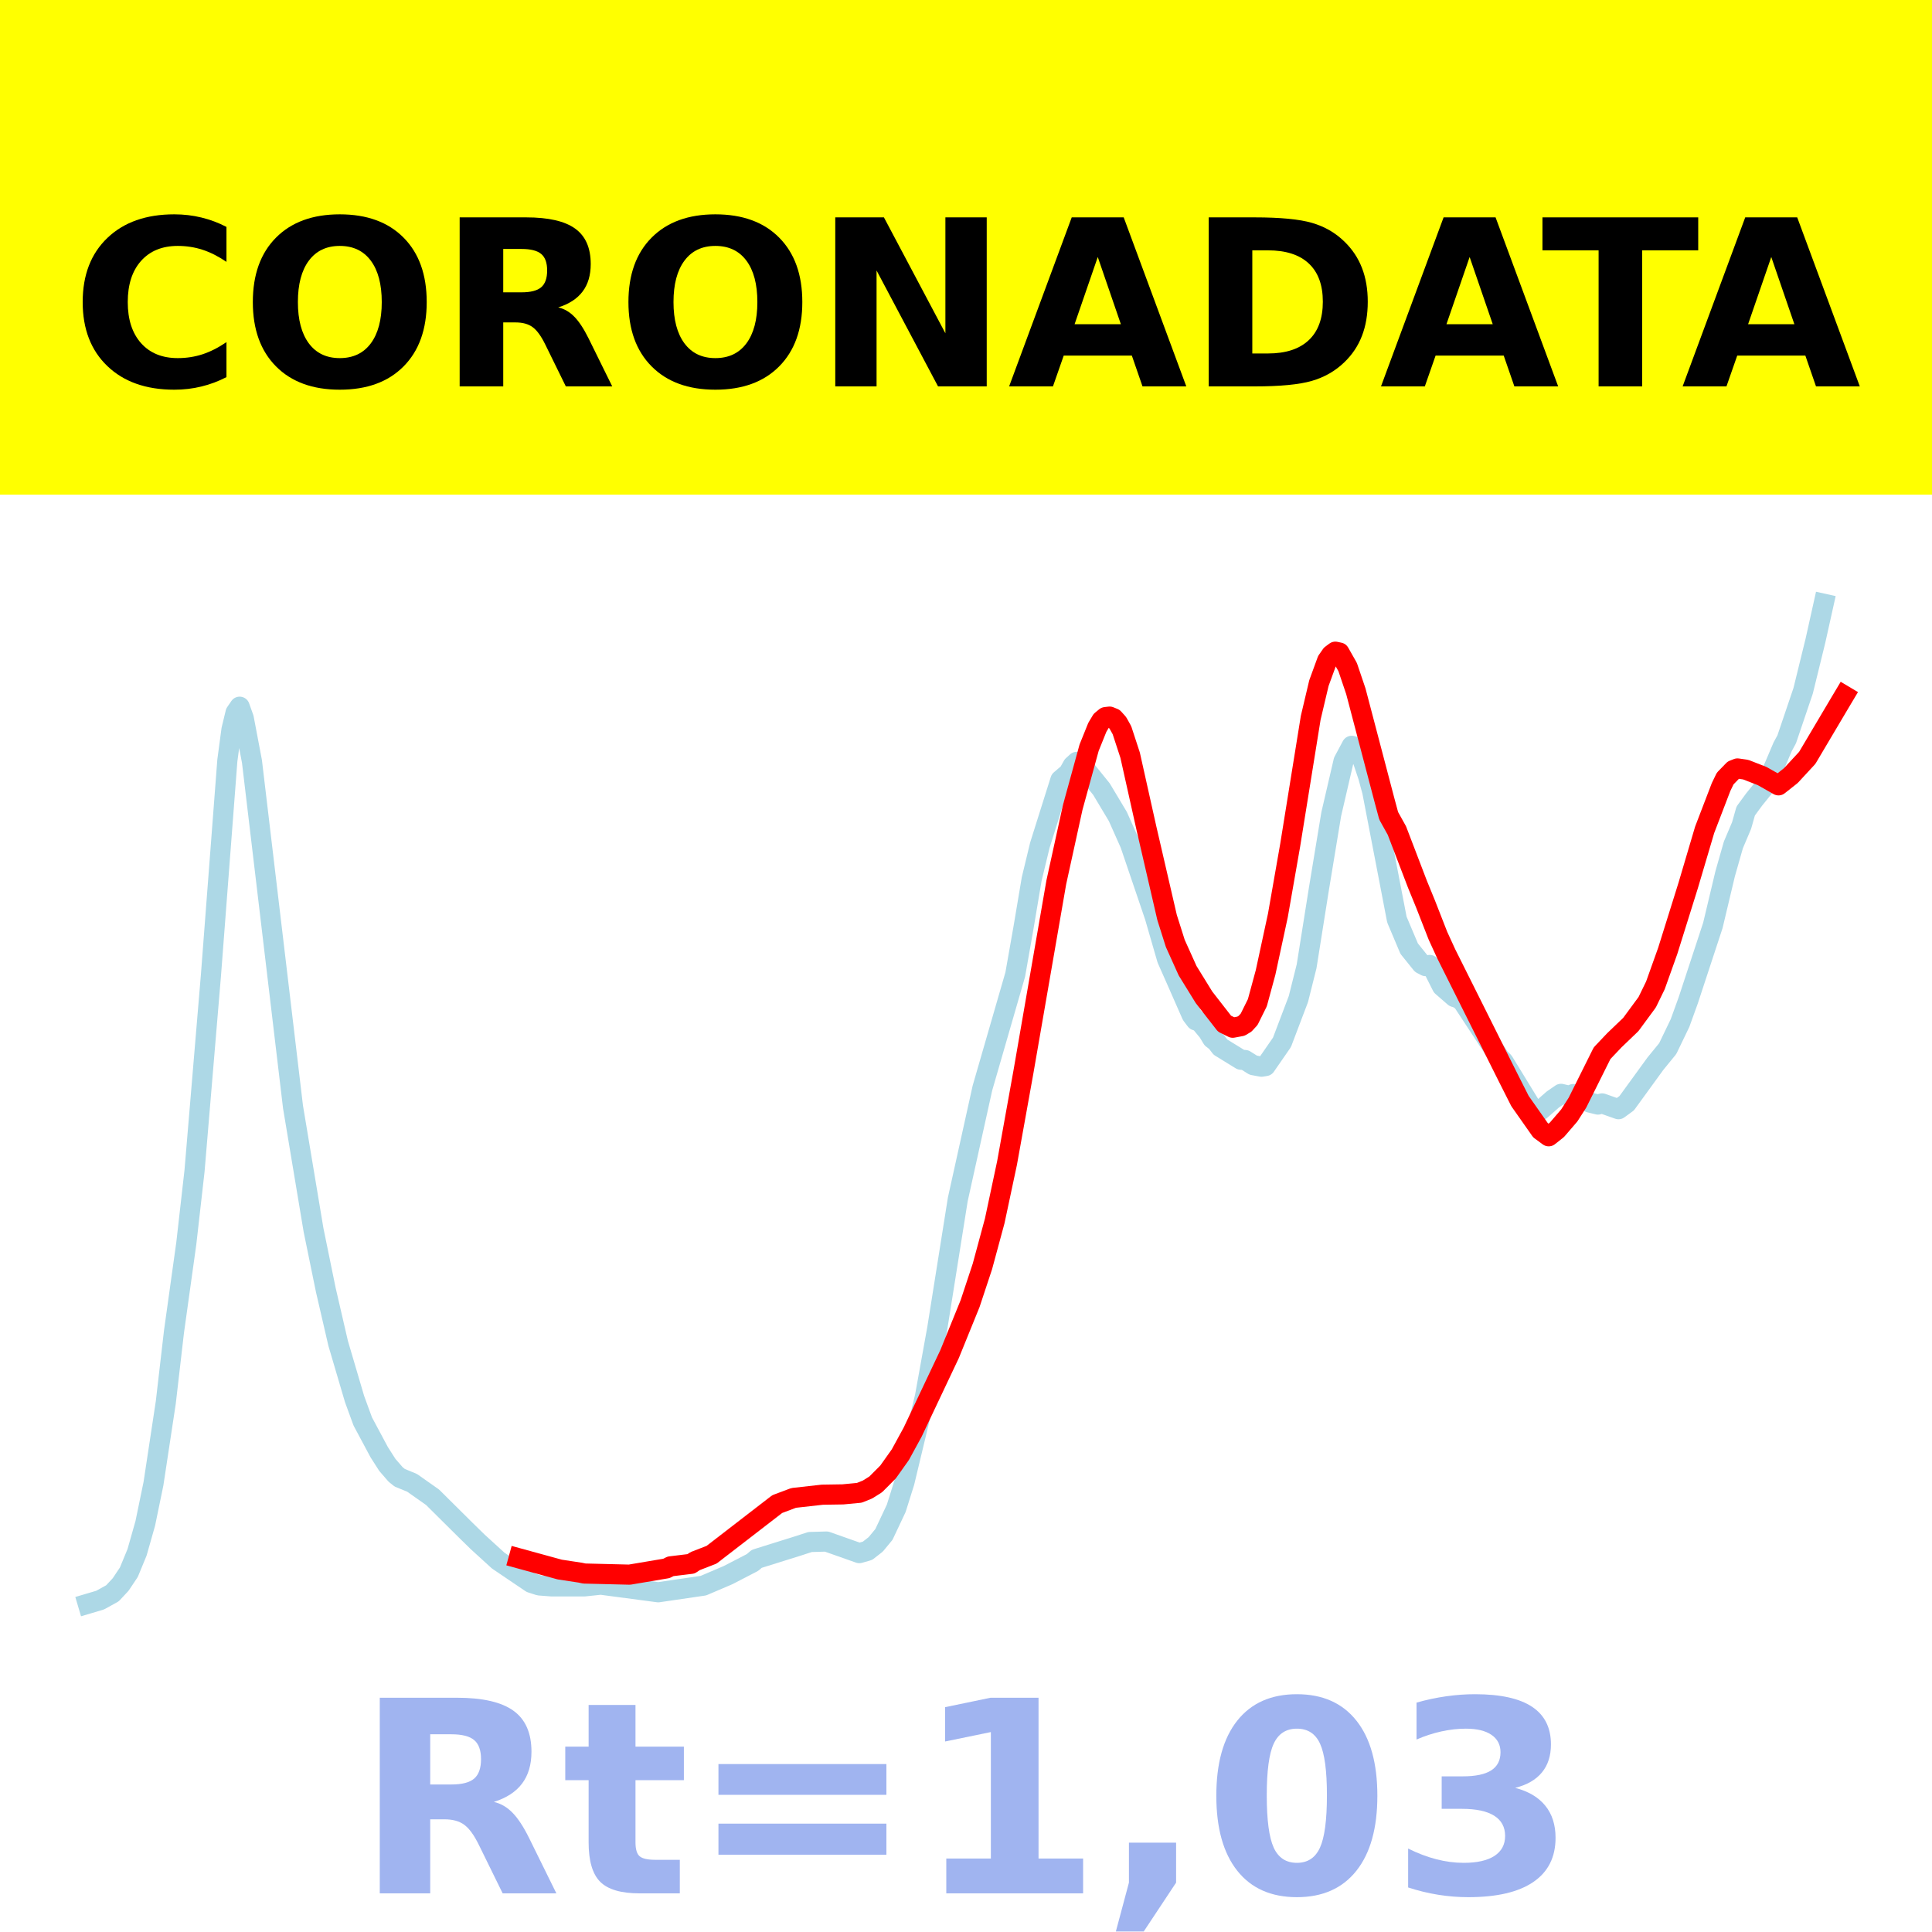
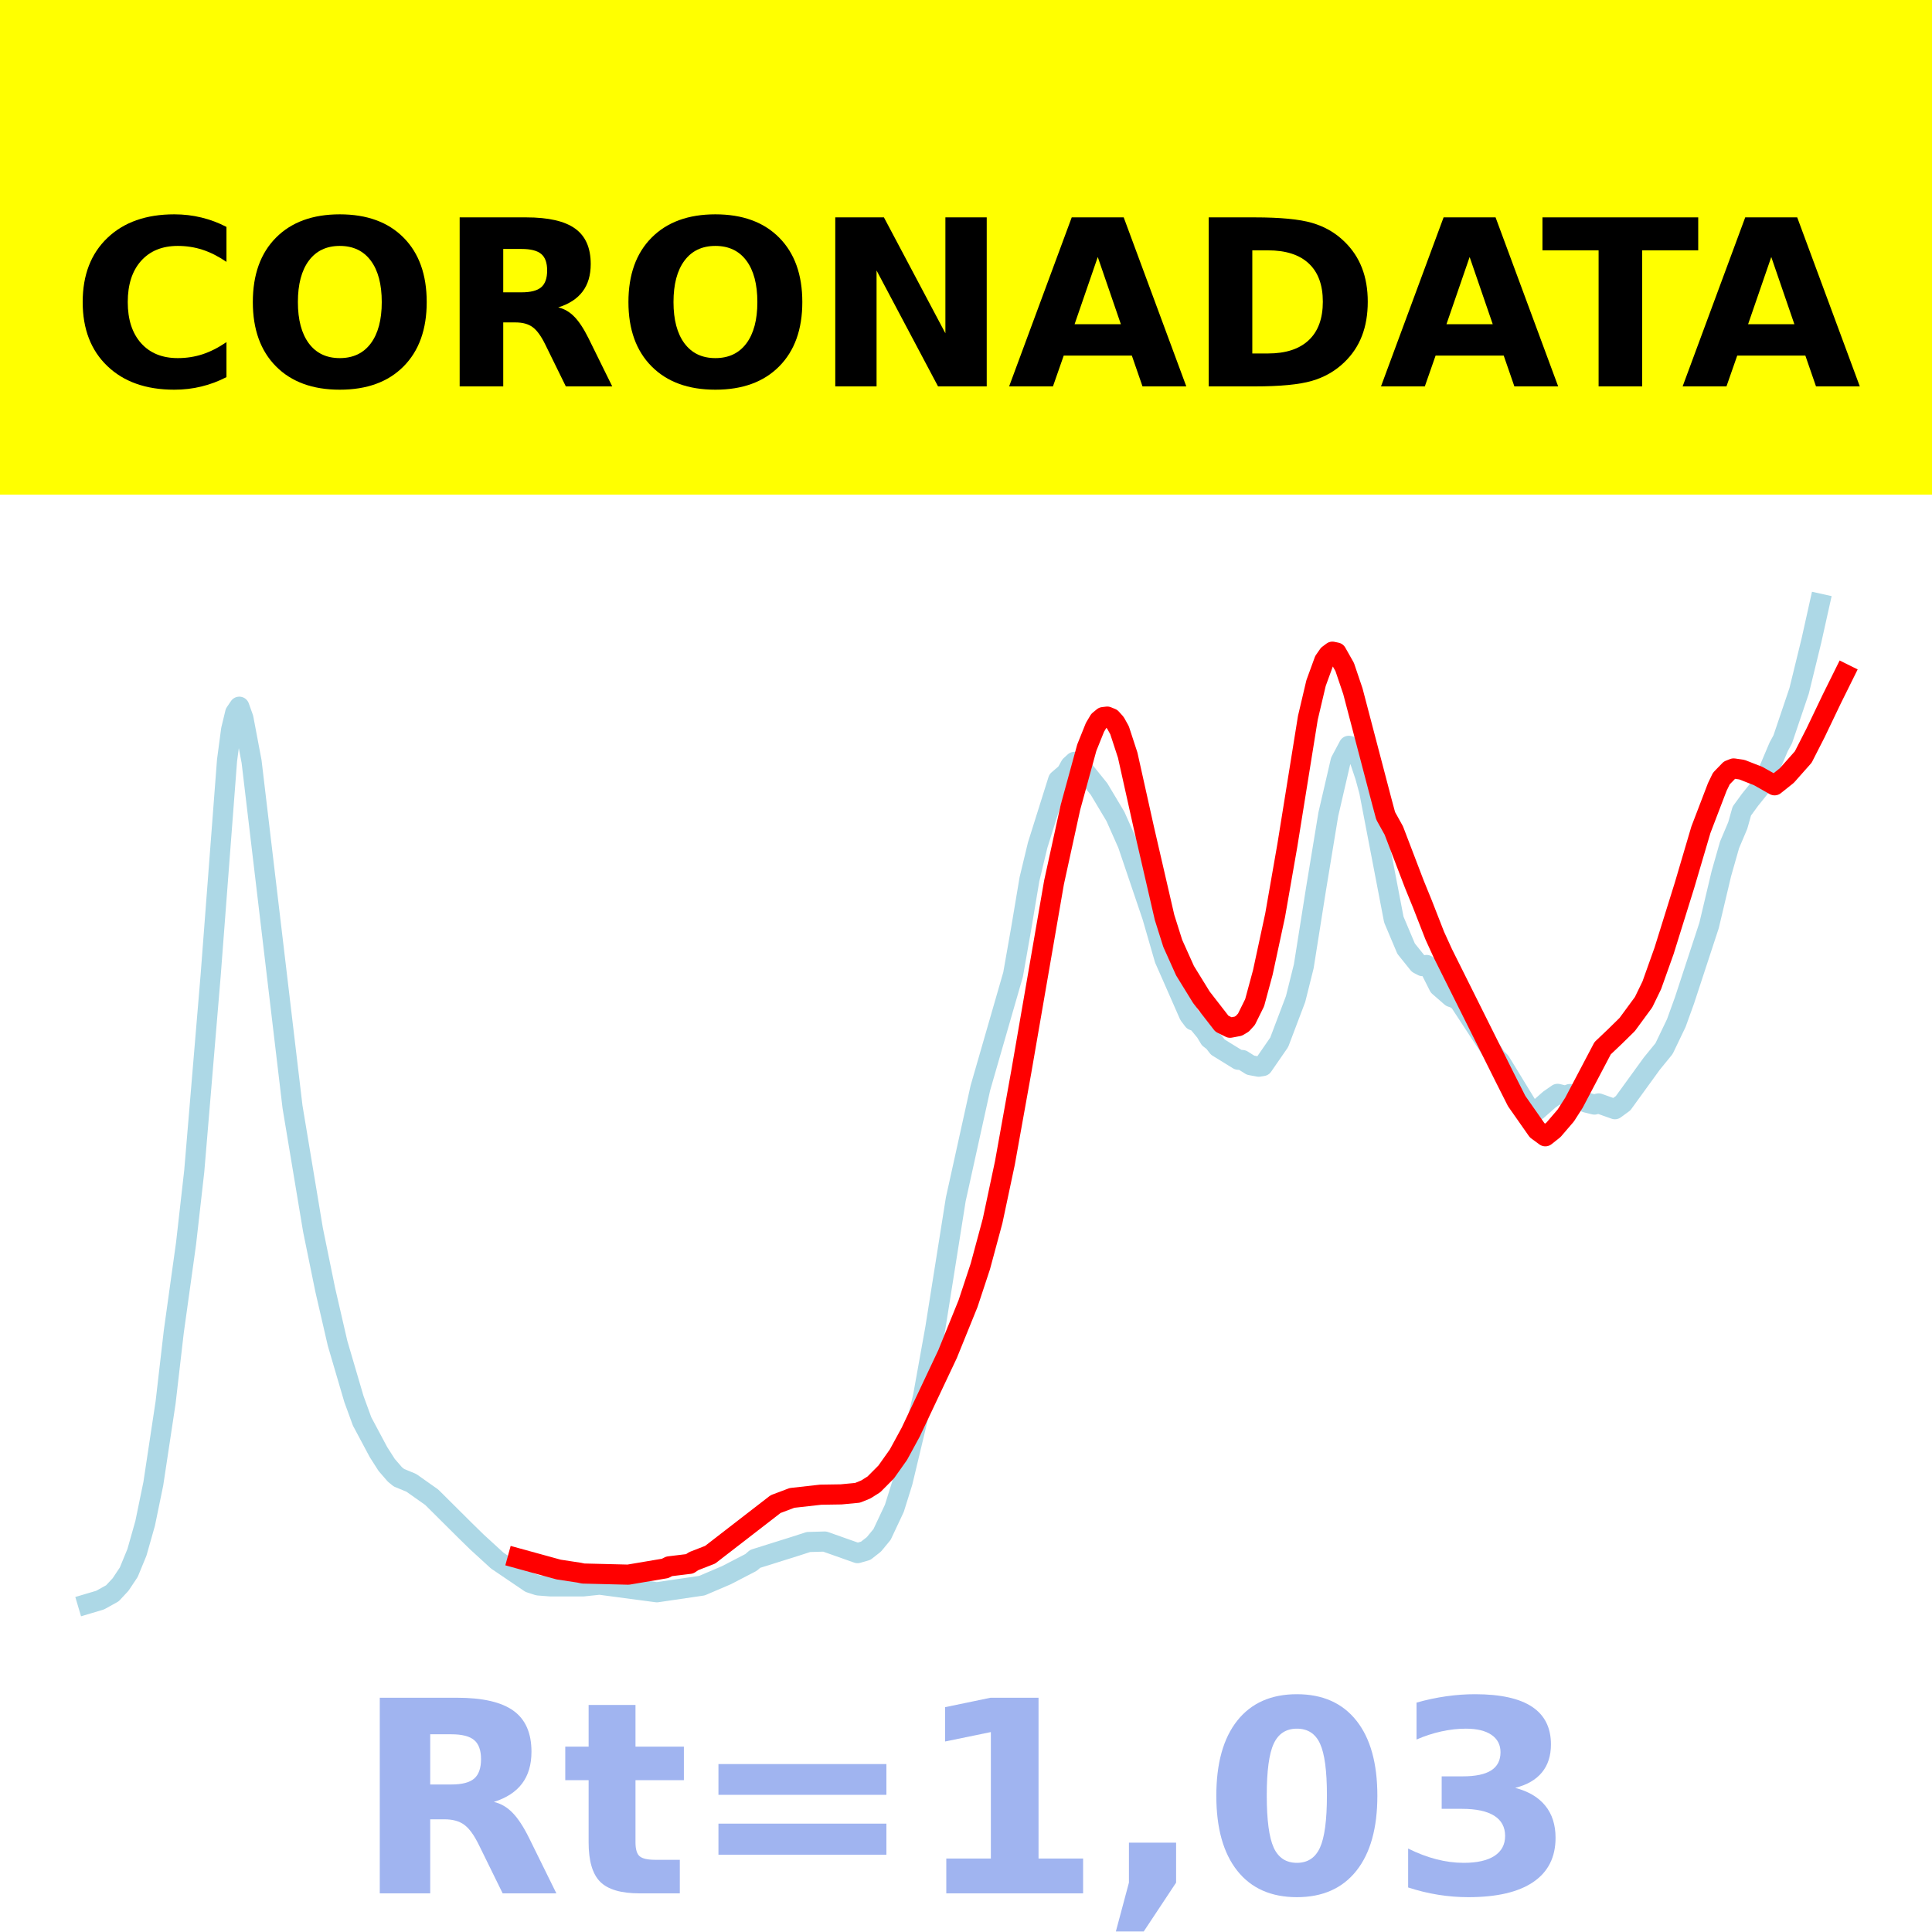
<svg xmlns="http://www.w3.org/2000/svg" xmlns:xlink="http://www.w3.org/1999/xlink" height="144pt" version="1.1" viewBox="0 0 144 144" width="144pt">
  <defs>
    <style type="text/css">*{stroke-linecap:butt;stroke-linejoin:round;}</style>
  </defs>
  <g id="figure_1">
    <g id="patch_1">
      <path d="M 0 144  L 144 144  L 144 0  L 0 0  z " style="fill:#ffffff;" />
    </g>
    <g id="axes_1">
      <g id="patch_2">
        <path d="M 0 144  L 144 144  L 144 0  L 0 0  z " style="fill:#ffffff;" />
      </g>
      <g id="line2d_1">
-         <path clip-path="url(#p4ab853dd65)" d="M 6.545 119.536  L 7.463 119.264  L 8.381 118.756  L 8.992 118.1  L 9.604 117.184  L 10.216 115.701  L 10.828 113.544  L 11.439 110.583  L 12.357 104.528  L 12.969 99.248  L 13.886 92.673  L 14.498 87.28  L 15.721 72.708  L 16.945 56.685  L 17.251 54.389  L 17.556 53.123  L 17.862 52.674  L 18.168 53.531  L 18.78 56.758  L 21.839 82.503  L 23.368 91.673  L 24.285 96.152  L 25.203 100.122  L 26.427 104.276  L 27.038 105.947  L 28.262 108.234  L 28.873 109.189  L 29.485 109.895  L 29.791 110.142  L 30.709 110.518  L 32.238 111.595  L 34.685 114.023  L 35.602 114.92  L 37.132 116.316  L 39.579 117.971  L 40.19 118.169  L 41.108 118.24  L 43.555 118.24  L 44.778 118.111  L 47.837 118.517  L 49.06 118.679  L 52.425 118.186  L 54.26 117.403  L 56.095 116.454  L 56.401 116.188  L 59.46 115.231  L 60.377 114.933  L 61.601 114.897  L 64.048 115.761  L 64.659 115.586  L 65.271 115.109  L 65.883 114.368  L 66.8 112.422  L 67.412 110.473  L 68.941 104.094  L 69.859 99.006  L 71.388 89.395  L 73.223 81.102  L 75.67 72.637  L 76.282 69.166  L 76.894 65.528  L 77.506 62.994  L 78.117 61.051  L 79.035 58.136  L 79.647 57.612  L 79.952 57.064  L 80.258 56.785  L 80.564 56.919  L 82.093 58.812  L 83.317 60.855  L 84.234 62.917  L 86.07 68.322  L 86.987 71.492  L 87.599 72.872  L 88.822 75.652  L 89.128 76.055  L 89.434 76.165  L 90.046 76.905  L 90.352 77.412  L 90.658 77.648  L 90.963 78.045  L 92.493 78.986  L 92.799 79.008  L 93.41 79.392  L 94.022 79.505  L 94.328 79.456  L 95.551 77.688  L 96.775 74.463  L 97.387 72.021  L 98.304 66.25  L 99.222 60.686  L 100.139 56.736  L 100.751 55.589  L 101.057 55.668  L 101.363 56.05  L 101.975 57.873  L 102.28 58.997  L 104.116 68.54  L 105.033 70.709  L 105.951 71.847  L 106.257 72.008  L 106.562 71.923  L 106.868 72.3  L 107.48 73.514  L 108.398 74.311  L 108.703 74.415  L 109.009 74.641  L 111.762 78.832  L 112.068 79.132  L 114.209 82.63  L 114.515 82.799  L 114.821 82.757  L 115.738 81.951  L 116.35 81.529  L 116.962 81.674  L 117.268 81.544  L 117.879 81.737  L 118.491 82.177  L 119.103 82.328  L 119.409 82.241  L 120.632 82.674  L 121.244 82.228  L 123.385 79.28  L 124.302 78.158  L 125.22 76.251  L 125.832 74.558  L 127.667 68.974  L 128.585 65.117  L 129.196 62.974  L 129.808 61.53  L 130.114 60.45  L 130.726 59.613  L 131.643 58.474  L 132.255 57.104  L 132.867 55.664  L 133.172 55.101  L 134.396 51.487  L 135.314 47.746  L 135.925 45  L 135.925 45  " style="fill:none;stroke:#add8e6;stroke-linecap:square;stroke-width:1.5;" />
+         <path clip-path="url(#p276051d98c)" d="M 6.545 119.536  L 7.461 119.264  L 8.376 118.756  L 8.987 118.1  L 9.597 117.184  L 10.207 115.701  L 10.818 113.544  L 11.428 110.583  L 12.343 104.528  L 12.954 99.248  L 13.869 92.673  L 14.479 87.28  L 15.7 72.708  L 16.921 56.685  L 17.226 54.389  L 17.531 53.123  L 17.836 52.674  L 18.141 53.531  L 18.751 56.758  L 21.803 82.503  L 23.329 91.673  L 24.244 96.152  L 25.16 100.122  L 26.38 104.276  L 26.99 105.947  L 28.211 108.234  L 28.821 109.189  L 29.432 109.895  L 29.737 110.142  L 30.652 110.518  L 32.178 111.595  L 34.619 114.023  L 35.535 114.92  L 37.06 116.316  L 39.502 117.971  L 40.112 118.169  L 41.027 118.24  L 43.469 118.24  L 44.689 118.111  L 47.741 118.517  L 48.961 118.679  L 52.318 118.186  L 54.149 117.403  L 55.98 116.454  L 56.285 116.188  L 59.336 115.231  L 60.252 114.933  L 61.472 114.897  L 63.914 115.761  L 64.524 115.586  L 65.134 115.109  L 65.744 114.368  L 66.66 112.422  L 67.27 110.473  L 68.796 104.094  L 69.711 99.006  L 71.237 89.395  L 73.068 81.102  L 75.509 72.637  L 76.12 69.166  L 76.73 65.528  L 77.34 62.994  L 77.95 61.051  L 78.866 58.136  L 79.476 57.612  L 79.781 57.064  L 80.086 56.785  L 80.392 56.919  L 81.917 58.812  L 83.138 60.855  L 84.053 62.917  L 85.884 68.322  L 86.8 71.492  L 87.41 72.872  L 88.631 75.652  L 88.936 76.055  L 89.241 76.165  L 89.851 76.905  L 90.156 77.412  L 90.462 77.648  L 90.767 78.045  L 92.292 78.986  L 92.598 79.008  L 93.208 79.392  L 93.818 79.505  L 94.123 79.456  L 95.344 77.688  L 96.565 74.463  L 97.175 72.021  L 98.09 66.25  L 99.006 60.686  L 99.921 56.736  L 100.531 55.589  L 100.837 55.668  L 101.142 56.05  L 101.752 57.873  L 102.057 58.997  L 103.888 68.54  L 104.804 70.709  L 105.719 71.847  L 106.024 72.008  L 106.329 71.923  L 106.634 72.3  L 107.245 73.514  L 108.16 74.311  L 108.465 74.415  L 108.771 74.641  L 111.517 78.832  L 111.822 79.132  L 113.958 82.63  L 114.263 82.799  L 114.568 82.757  L 115.484 81.951  L 116.094 81.529  L 116.704 81.674  L 117.01 81.544  L 117.62 81.737  L 118.23 82.177  L 118.84 82.328  L 119.146 82.241  L 120.366 82.674  L 120.976 82.228  L 123.113 79.28  L 124.028 78.158  L 124.943 76.251  L 125.554 74.558  L 127.385 68.974  L 128.3 65.117  L 128.91 62.974  L 129.521 61.53  L 129.826 60.45  L 130.436 59.613  L 131.352 58.474  L 131.962 57.104  L 132.572 55.664  L 132.877 55.101  L 134.098 51.487  L 135.013 47.746  L 135.624 45  L 135.624 45  " style="fill:none;stroke:#add8e6;stroke-linecap:square;stroke-width:1.5;" />
      </g>
      <g id="line2d_2">
-         <path clip-path="url(#p4ab853dd65)" d="M 38.661 116.146  L 41.72 116.985  L 43.249 117.217  L 43.555 117.282  L 46.919 117.365  L 49.672 116.901  L 49.978 116.746  L 51.507 116.56  L 51.813 116.356  L 53.037 115.881  L 57.93 112.106  L 59.154 111.646  L 61.295 111.406  L 62.824 111.382  L 64.048 111.266  L 64.659 111.02  L 65.271 110.637  L 66.189 109.715  L 67.106 108.423  L 68.024 106.742  L 70.777 100.925  L 72.306 97.161  L 73.223 94.392  L 74.141 90.998  L 75.059 86.684  L 76.282 79.887  L 78.729 65.769  L 79.952 60.188  L 81.176 55.729  L 81.788 54.212  L 82.093 53.7  L 82.399 53.448  L 82.705 53.412  L 83.011 53.537  L 83.317 53.876  L 83.623 54.424  L 84.234 56.29  L 85.458 61.775  L 86.987 68.384  L 87.599 70.316  L 88.517 72.352  L 89.74 74.333  L 91.269 76.299  L 91.881 76.601  L 92.493 76.486  L 92.799 76.304  L 93.105 75.97  L 93.716 74.737  L 94.328 72.483  L 95.246 68.229  L 96.163 62.992  L 97.692 53.506  L 98.304 50.916  L 98.916 49.241  L 99.222 48.802  L 99.528 48.573  L 99.833 48.637  L 100.445 49.716  L 101.057 51.523  L 103.198 59.67  L 103.504 60.806  L 104.116 61.905  L 105.645 65.897  L 106.257 67.394  L 107.174 69.739  L 107.786 71.075  L 112.374 80.251  L 113.291 82.066  L 114.821 84.243  L 115.432 84.692  L 116.044 84.209  L 116.962 83.142  L 117.573 82.189  L 119.409 78.501  L 120.326 77.534  L 121.55 76.361  L 122.773 74.7  L 123.385 73.442  L 124.302 70.876  L 125.832 65.983  L 127.055 61.849  L 128.279 58.659  L 128.585 58.028  L 129.196 57.398  L 129.502 57.276  L 130.114 57.364  L 131.337 57.841  L 132.561 58.535  L 133.478 57.81  L 134.702 56.486  L 137.149 52.357  L 137.455 51.844  L 137.455 51.844  " style="fill:none;stroke:#ff0000;stroke-linecap:square;stroke-width:1.5;" />
+         <path clip-path="url(#p276051d98c)" d="M 38.586 116.146  L 41.638 116.985  L 43.163 117.217  L 43.469 117.282  L 46.825 117.365  L 49.572 116.901  L 49.877 116.746  L 51.402 116.56  L 51.708 116.356  L 52.928 115.881  L 57.811 112.106  L 59.031 111.646  L 61.167 111.406  L 62.693 111.382  L 63.914 111.266  L 64.524 111.02  L 65.134 110.637  L 66.05 109.715  L 66.965 108.423  L 67.88 106.742  L 70.627 100.925  L 72.153 97.161  L 73.068 94.392  L 73.983 90.998  L 74.899 86.684  L 76.12 79.887  L 78.561 65.769  L 79.781 60.188  L 81.002 55.729  L 81.612 54.212  L 81.917 53.7  L 82.223 53.448  L 82.528 53.412  L 82.833 53.537  L 83.138 53.876  L 83.443 54.424  L 84.053 56.29  L 85.274 61.775  L 86.8 68.384  L 87.41 70.316  L 88.325 72.352  L 89.546 74.333  L 91.072 76.299  L 91.682 76.601  L 92.292 76.486  L 92.598 76.304  L 92.903 75.97  L 93.513 74.737  L 94.123 72.483  L 95.039 68.229  L 95.954 62.992  L 97.48 53.506  L 98.09 50.916  L 98.701 49.241  L 99.006 48.802  L 99.311 48.573  L 99.616 48.637  L 100.226 49.716  L 100.837 51.523  L 102.973 59.67  L 103.278 60.806  L 103.888 61.905  L 105.414 65.897  L 106.024 67.394  L 106.94 69.739  L 107.55 71.075  L 112.127 80.251  L 113.043 82.066  L 114.568 84.243  L 115.179 84.692  L 115.789 84.209  L 116.704 83.142  L 117.315 82.189  L 119.451 78.129  L 120.366 77.26  L 121.282 76.361  L 122.502 74.7  L 123.113 73.442  L 124.028 70.876  L 125.554 65.983  L 126.774 61.849  L 127.995 58.659  L 128.3 58.028  L 128.91 57.398  L 129.216 57.276  L 129.826 57.364  L 131.046 57.841  L 132.267 58.532  L 133.182 57.802  L 134.403 56.424  L 135.319 54.628  L 136.539 52.08  L 137.455 50.233  L 137.455 50.233  " style="fill:none;stroke:#ff0000;stroke-linecap:square;stroke-width:1.5;" />
      </g>
      <g id="patch_3">
        <path d="M 0 144  L 0 0  " style="fill:none;stroke:#ffffff;stroke-linecap:square;stroke-linejoin:miter;stroke-width:0.8;" />
      </g>
      <g id="patch_4">
        <path d="M 144 144  L 144 0  " style="fill:none;stroke:#ffffff;stroke-linecap:square;stroke-linejoin:miter;stroke-width:0.8;" />
      </g>
      <g id="patch_5">
        <path d="M 0 144  L 144 144  " style="fill:none;stroke:#ffffff;stroke-linecap:square;stroke-linejoin:miter;stroke-width:0.8;" />
      </g>
      <g id="patch_6">
        <path d="M 0 0  L 144 0  " style="fill:none;stroke:#ffffff;stroke-linecap:square;stroke-linejoin:miter;stroke-width:0.8;" />
      </g>
    </g>
    <g id="text_1">
      <g id="patch_7">
        <path d="M -64.848 36.368  L 208.848 36.368  L 208.848 -7.654  L -64.848 -7.654  z " style="fill:#ffff00;stroke:#ffff00;stroke-linejoin:miter;" />
      </g>
      <g transform="translate(72 9.45018)scale(0.1728 -0.1728)" />
      <g transform="translate(-60.87375 28.8)scale(0.1728 -0.1728)">
        <defs>
          <path id="DejaVuSans-Bold-32" />
          <path d="M 67 4  Q 61.812 1.312 56.203 -0.047  Q 50.594 -1.422 44.484 -1.422  Q 26.266 -1.422 15.625 8.766  Q 4.984 18.953 4.984 36.375  Q 4.984 53.859 15.625 64.031  Q 26.266 74.219 44.484 74.219  Q 50.594 74.219 56.203 72.844  Q 61.812 71.484 67 68.797  L 67 53.719  Q 61.766 57.281 56.688 58.938  Q 51.609 60.594 46 60.594  Q 35.938 60.594 30.172 54.141  Q 24.422 47.703 24.422 36.375  Q 24.422 25.094 30.172 18.641  Q 35.938 12.203 46 12.203  Q 51.609 12.203 56.688 13.859  Q 61.766 15.531 67 19.094  z " id="DejaVuSans-Bold-67" />
          <path d="M 42.484 60.594  Q 33.891 60.594 29.156 54.25  Q 24.422 47.906 24.422 36.375  Q 24.422 24.906 29.156 18.547  Q 33.891 12.203 42.484 12.203  Q 51.125 12.203 55.859 18.547  Q 60.594 24.906 60.594 36.375  Q 60.594 47.906 55.859 54.25  Q 51.125 60.594 42.484 60.594  z M 42.484 74.219  Q 60.062 74.219 70.016 64.156  Q 79.984 54.109 79.984 36.375  Q 79.984 18.703 70.016 8.641  Q 60.062 -1.422 42.484 -1.422  Q 24.953 -1.422 14.969 8.641  Q 4.984 18.703 4.984 36.375  Q 4.984 54.109 14.969 64.156  Q 24.953 74.219 42.484 74.219  z " id="DejaVuSans-Bold-79" />
          <path d="M 35.891 40.578  Q 41.797 40.578 44.359 42.766  Q 46.922 44.969 46.922 50  Q 46.922 54.984 44.359 57.125  Q 41.797 59.281 35.891 59.281  L 27.984 59.281  L 27.984 40.578  z M 27.984 27.594  L 27.984 0  L 9.188 0  L 9.188 72.906  L 37.891 72.906  Q 52.297 72.906 59 68.062  Q 65.719 63.234 65.719 52.781  Q 65.719 45.562 62.219 40.922  Q 58.734 36.281 51.703 34.078  Q 55.562 33.203 58.609 30.094  Q 61.672 27 64.797 20.703  L 75 0  L 54.984 0  L 46.094 18.109  Q 43.406 23.578 40.641 25.578  Q 37.891 27.594 33.297 27.594  z " id="DejaVuSans-Bold-82" />
          <path d="M 9.188 72.906  L 30.172 72.906  L 56.688 22.906  L 56.688 72.906  L 74.516 72.906  L 74.516 0  L 53.516 0  L 27 50  L 27 0  L 9.188 0  z " id="DejaVuSans-Bold-78" />
          <path d="M 53.422 13.281  L 24.031 13.281  L 19.391 0  L 0.484 0  L 27.484 72.906  L 49.906 72.906  L 76.906 0  L 58.016 0  z M 28.719 26.812  L 48.688 26.812  L 38.719 55.812  z " id="DejaVuSans-Bold-65" />
          <path d="M 27.984 58.688  L 27.984 14.203  L 34.719 14.203  Q 46.234 14.203 52.312 19.922  Q 58.406 25.641 58.406 36.531  Q 58.406 47.359 52.344 53.016  Q 46.297 58.688 34.719 58.688  z M 9.188 72.906  L 29 72.906  Q 45.609 72.906 53.734 70.531  Q 61.859 68.172 67.672 62.5  Q 72.797 57.562 75.281 51.109  Q 77.781 44.672 77.781 36.531  Q 77.781 28.266 75.281 21.797  Q 72.797 15.328 67.672 10.406  Q 61.812 4.734 53.609 2.359  Q 45.406 0 29 0  L 9.188 0  z " id="DejaVuSans-Bold-68" />
          <path d="M 0.484 72.906  L 67.672 72.906  L 67.672 58.688  L 43.5 58.688  L 43.5 0  L 24.703 0  L 24.703 58.688  L 0.484 58.688  z " id="DejaVuSans-Bold-84" />
        </defs>
        <use xlink:href="#DejaVuSans-Bold-32" />
        <use x="34.814" xlink:href="#DejaVuSans-Bold-32" />
        <use x="69.629" xlink:href="#DejaVuSans-Bold-32" />
        <use x="104.443" xlink:href="#DejaVuSans-Bold-32" />
        <use x="139.258" xlink:href="#DejaVuSans-Bold-32" />
        <use x="174.072" xlink:href="#DejaVuSans-Bold-32" />
        <use x="208.887" xlink:href="#DejaVuSans-Bold-32" />
        <use x="243.701" xlink:href="#DejaVuSans-Bold-32" />
        <use x="278.516" xlink:href="#DejaVuSans-Bold-32" />
        <use x="313.33" xlink:href="#DejaVuSans-Bold-32" />
        <use x="348.145" xlink:href="#DejaVuSans-Bold-32" />
        <use x="382.959" xlink:href="#DejaVuSans-Bold-67" />
        <use x="456.348" xlink:href="#DejaVuSans-Bold-79" />
        <use x="541.357" xlink:href="#DejaVuSans-Bold-82" />
        <use x="618.359" xlink:href="#DejaVuSans-Bold-79" />
        <use x="703.369" xlink:href="#DejaVuSans-Bold-78" />
        <use x="787.061" xlink:href="#DejaVuSans-Bold-65" />
        <use x="864.453" xlink:href="#DejaVuSans-Bold-68" />
        <use x="947.461" xlink:href="#DejaVuSans-Bold-65" />
        <use x="1017.104" xlink:href="#DejaVuSans-Bold-84" />
        <use x="1077.566" xlink:href="#DejaVuSans-Bold-65" />
        <use x="1154.959" xlink:href="#DejaVuSans-Bold-32" />
        <use x="1189.773" xlink:href="#DejaVuSans-Bold-32" />
        <use x="1224.588" xlink:href="#DejaVuSans-Bold-32" />
        <use x="1259.402" xlink:href="#DejaVuSans-Bold-32" />
        <use x="1294.217" xlink:href="#DejaVuSans-Bold-32" />
        <use x="1329.031" xlink:href="#DejaVuSans-Bold-32" />
        <use x="1363.846" xlink:href="#DejaVuSans-Bold-32" />
        <use x="1398.66" xlink:href="#DejaVuSans-Bold-32" />
        <use x="1433.475" xlink:href="#DejaVuSans-Bold-32" />
        <use x="1468.289" xlink:href="#DejaVuSans-Bold-32" />
        <use x="1503.104" xlink:href="#DejaVuSans-Bold-32" />
      </g>
    </g>
    <g id="text_2">
      <g style="fill:#4169e1;opacity:0.5;" transform="translate(26.46875 141.12)scale(0.2 -0.2)">
        <defs>
          <path d="M 27.484 70.219  L 27.484 54.688  L 45.516 54.688  L 45.516 42.188  L 27.484 42.188  L 27.484 19  Q 27.484 15.188 29 13.844  Q 30.516 12.5 35.016 12.5  L 44 12.5  L 44 0  L 29 0  Q 18.656 0 14.328 4.312  Q 10.016 8.641 10.016 19  L 10.016 42.188  L 1.312 42.188  L 1.312 54.688  L 10.016 54.688  L 10.016 70.219  z " id="DejaVuSans-Bold-116" />
          <path d="M 10.594 48.188  L 73.188 48.188  L 73.188 36.719  L 10.594 36.719  z M 10.594 25.984  L 73.188 25.984  L 73.188 14.406  L 10.594 14.406  z " id="DejaVuSans-Bold-61" />
          <path d="M 11.719 12.984  L 28.328 12.984  L 28.328 60.109  L 11.281 56.594  L 11.281 69.391  L 28.219 72.906  L 46.094 72.906  L 46.094 12.984  L 62.703 12.984  L 62.703 0  L 11.719 0  z " id="DejaVuSans-Bold-49" />
          <path d="M 10.203 18.891  L 27.781 18.891  L 27.781 4  L 15.719 -14.203  L 5.328 -14.203  L 10.203 4  z " id="DejaVuSans-Bold-44" />
          <path d="M 46 36.531  Q 46 50.203 43.438 55.781  Q 40.875 61.375 34.812 61.375  Q 28.766 61.375 26.172 55.781  Q 23.578 50.203 23.578 36.531  Q 23.578 22.703 26.172 17.031  Q 28.766 11.375 34.812 11.375  Q 40.828 11.375 43.406 17.031  Q 46 22.703 46 36.531  z M 64.797 36.375  Q 64.797 18.266 56.984 8.422  Q 49.172 -1.422 34.812 -1.422  Q 20.406 -1.422 12.594 8.422  Q 4.781 18.266 4.781 36.375  Q 4.781 54.547 12.594 64.375  Q 20.406 74.219 34.812 74.219  Q 49.172 74.219 56.984 64.375  Q 64.797 54.547 64.797 36.375  z " id="DejaVuSans-Bold-48" />
          <path d="M 46.578 39.312  Q 53.953 37.406 57.781 32.688  Q 61.625 27.984 61.625 20.703  Q 61.625 9.859 53.312 4.219  Q 45.016 -1.422 29.109 -1.422  Q 23.484 -1.422 17.844 -0.516  Q 12.203 0.391 6.688 2.203  L 6.688 16.703  Q 11.969 14.062 17.156 12.719  Q 22.359 11.375 27.391 11.375  Q 34.859 11.375 38.844 13.953  Q 42.828 16.547 42.828 21.391  Q 42.828 26.375 38.75 28.938  Q 34.672 31.5 26.703 31.5  L 19.188 31.5  L 19.188 43.609  L 27.094 43.609  Q 34.188 43.609 37.641 45.828  Q 41.109 48.047 41.109 52.594  Q 41.109 56.781 37.734 59.078  Q 34.375 61.375 28.219 61.375  Q 23.688 61.375 19.047 60.344  Q 14.406 59.328 9.812 57.328  L 9.812 71.094  Q 15.375 72.656 20.844 73.438  Q 26.312 74.219 31.594 74.219  Q 45.797 74.219 52.844 69.547  Q 59.906 64.891 59.906 55.516  Q 59.906 49.125 56.531 45.047  Q 53.172 40.969 46.578 39.312  z " id="DejaVuSans-Bold-51" />
        </defs>
        <use xlink:href="#DejaVuSans-Bold-82" />
        <use x="77.002" xlink:href="#DejaVuSans-Bold-116" />
        <use x="124.805" xlink:href="#DejaVuSans-Bold-61" />
        <use x="208.594" xlink:href="#DejaVuSans-Bold-49" />
        <use x="278.174" xlink:href="#DejaVuSans-Bold-44" />
        <use x="316.162" xlink:href="#DejaVuSans-Bold-48" />
        <use x="385.742" xlink:href="#DejaVuSans-Bold-51" />
      </g>
    </g>
  </g>
  <defs>
-     <clipPath id="p4ab853dd65">
+     <clipPath id="p276051d98c">
      <rect height="144" width="144" x="0" y="0" />
    </clipPath>
  </defs>
</svg>
